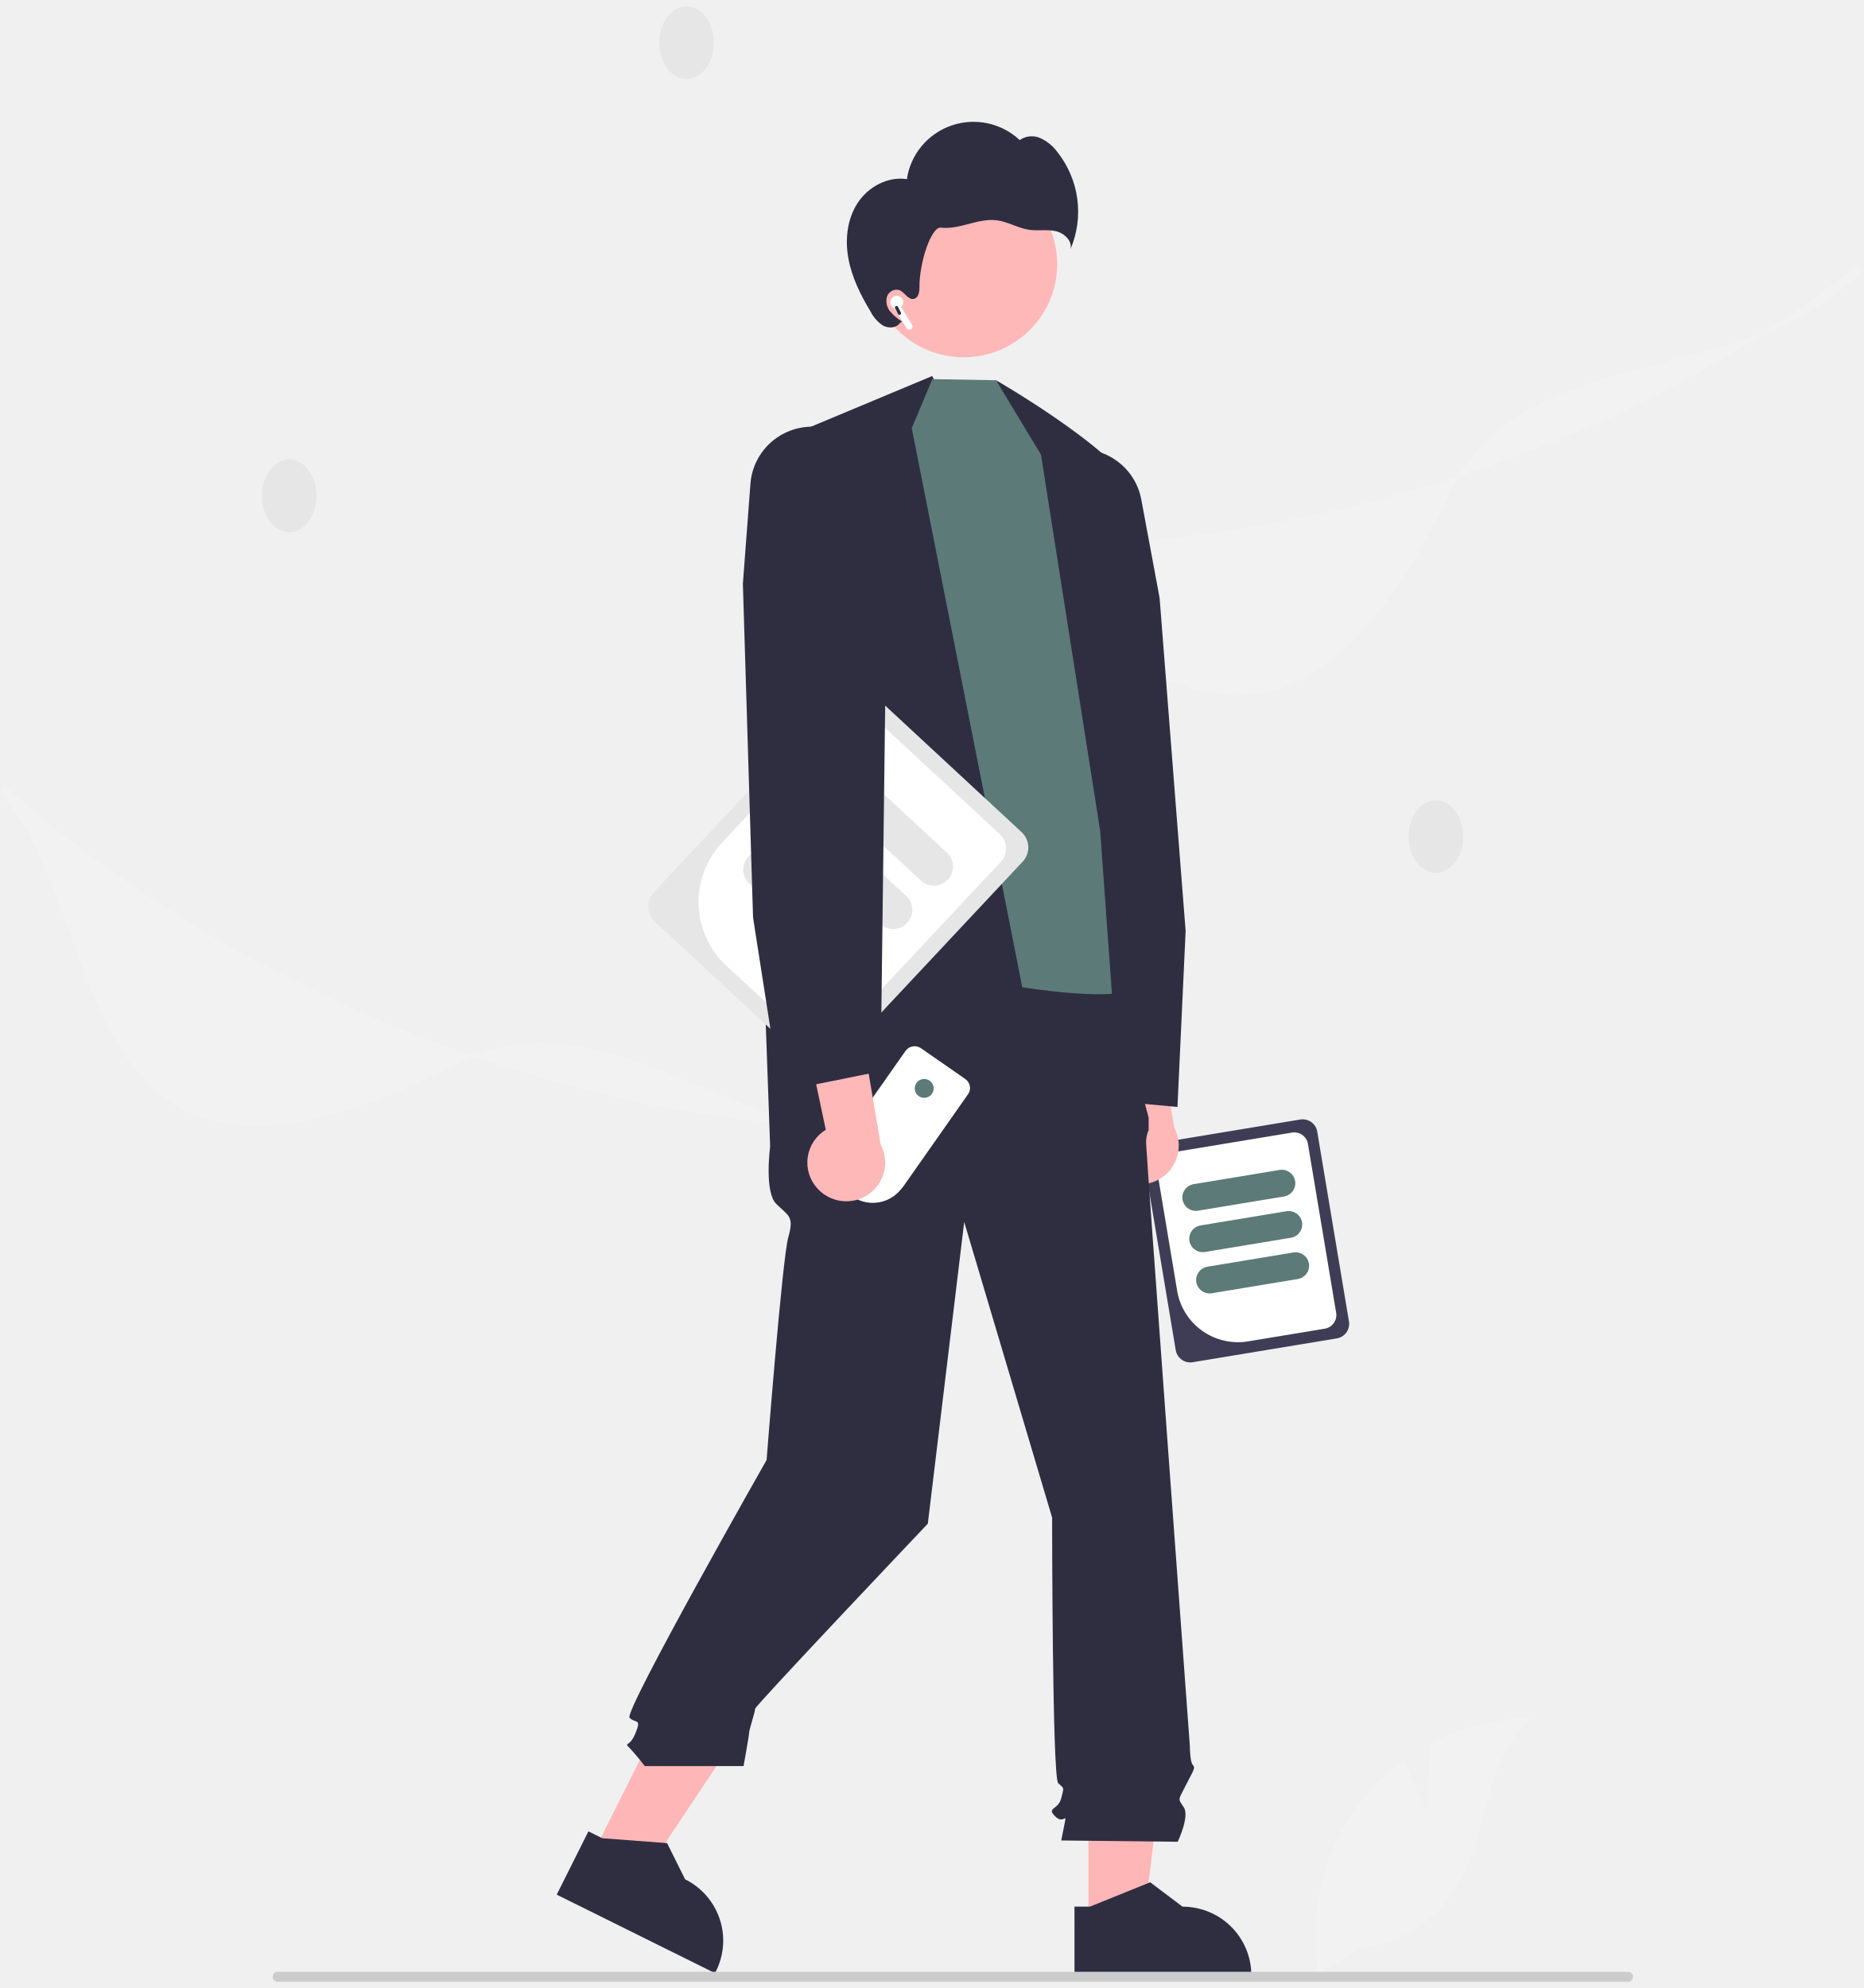
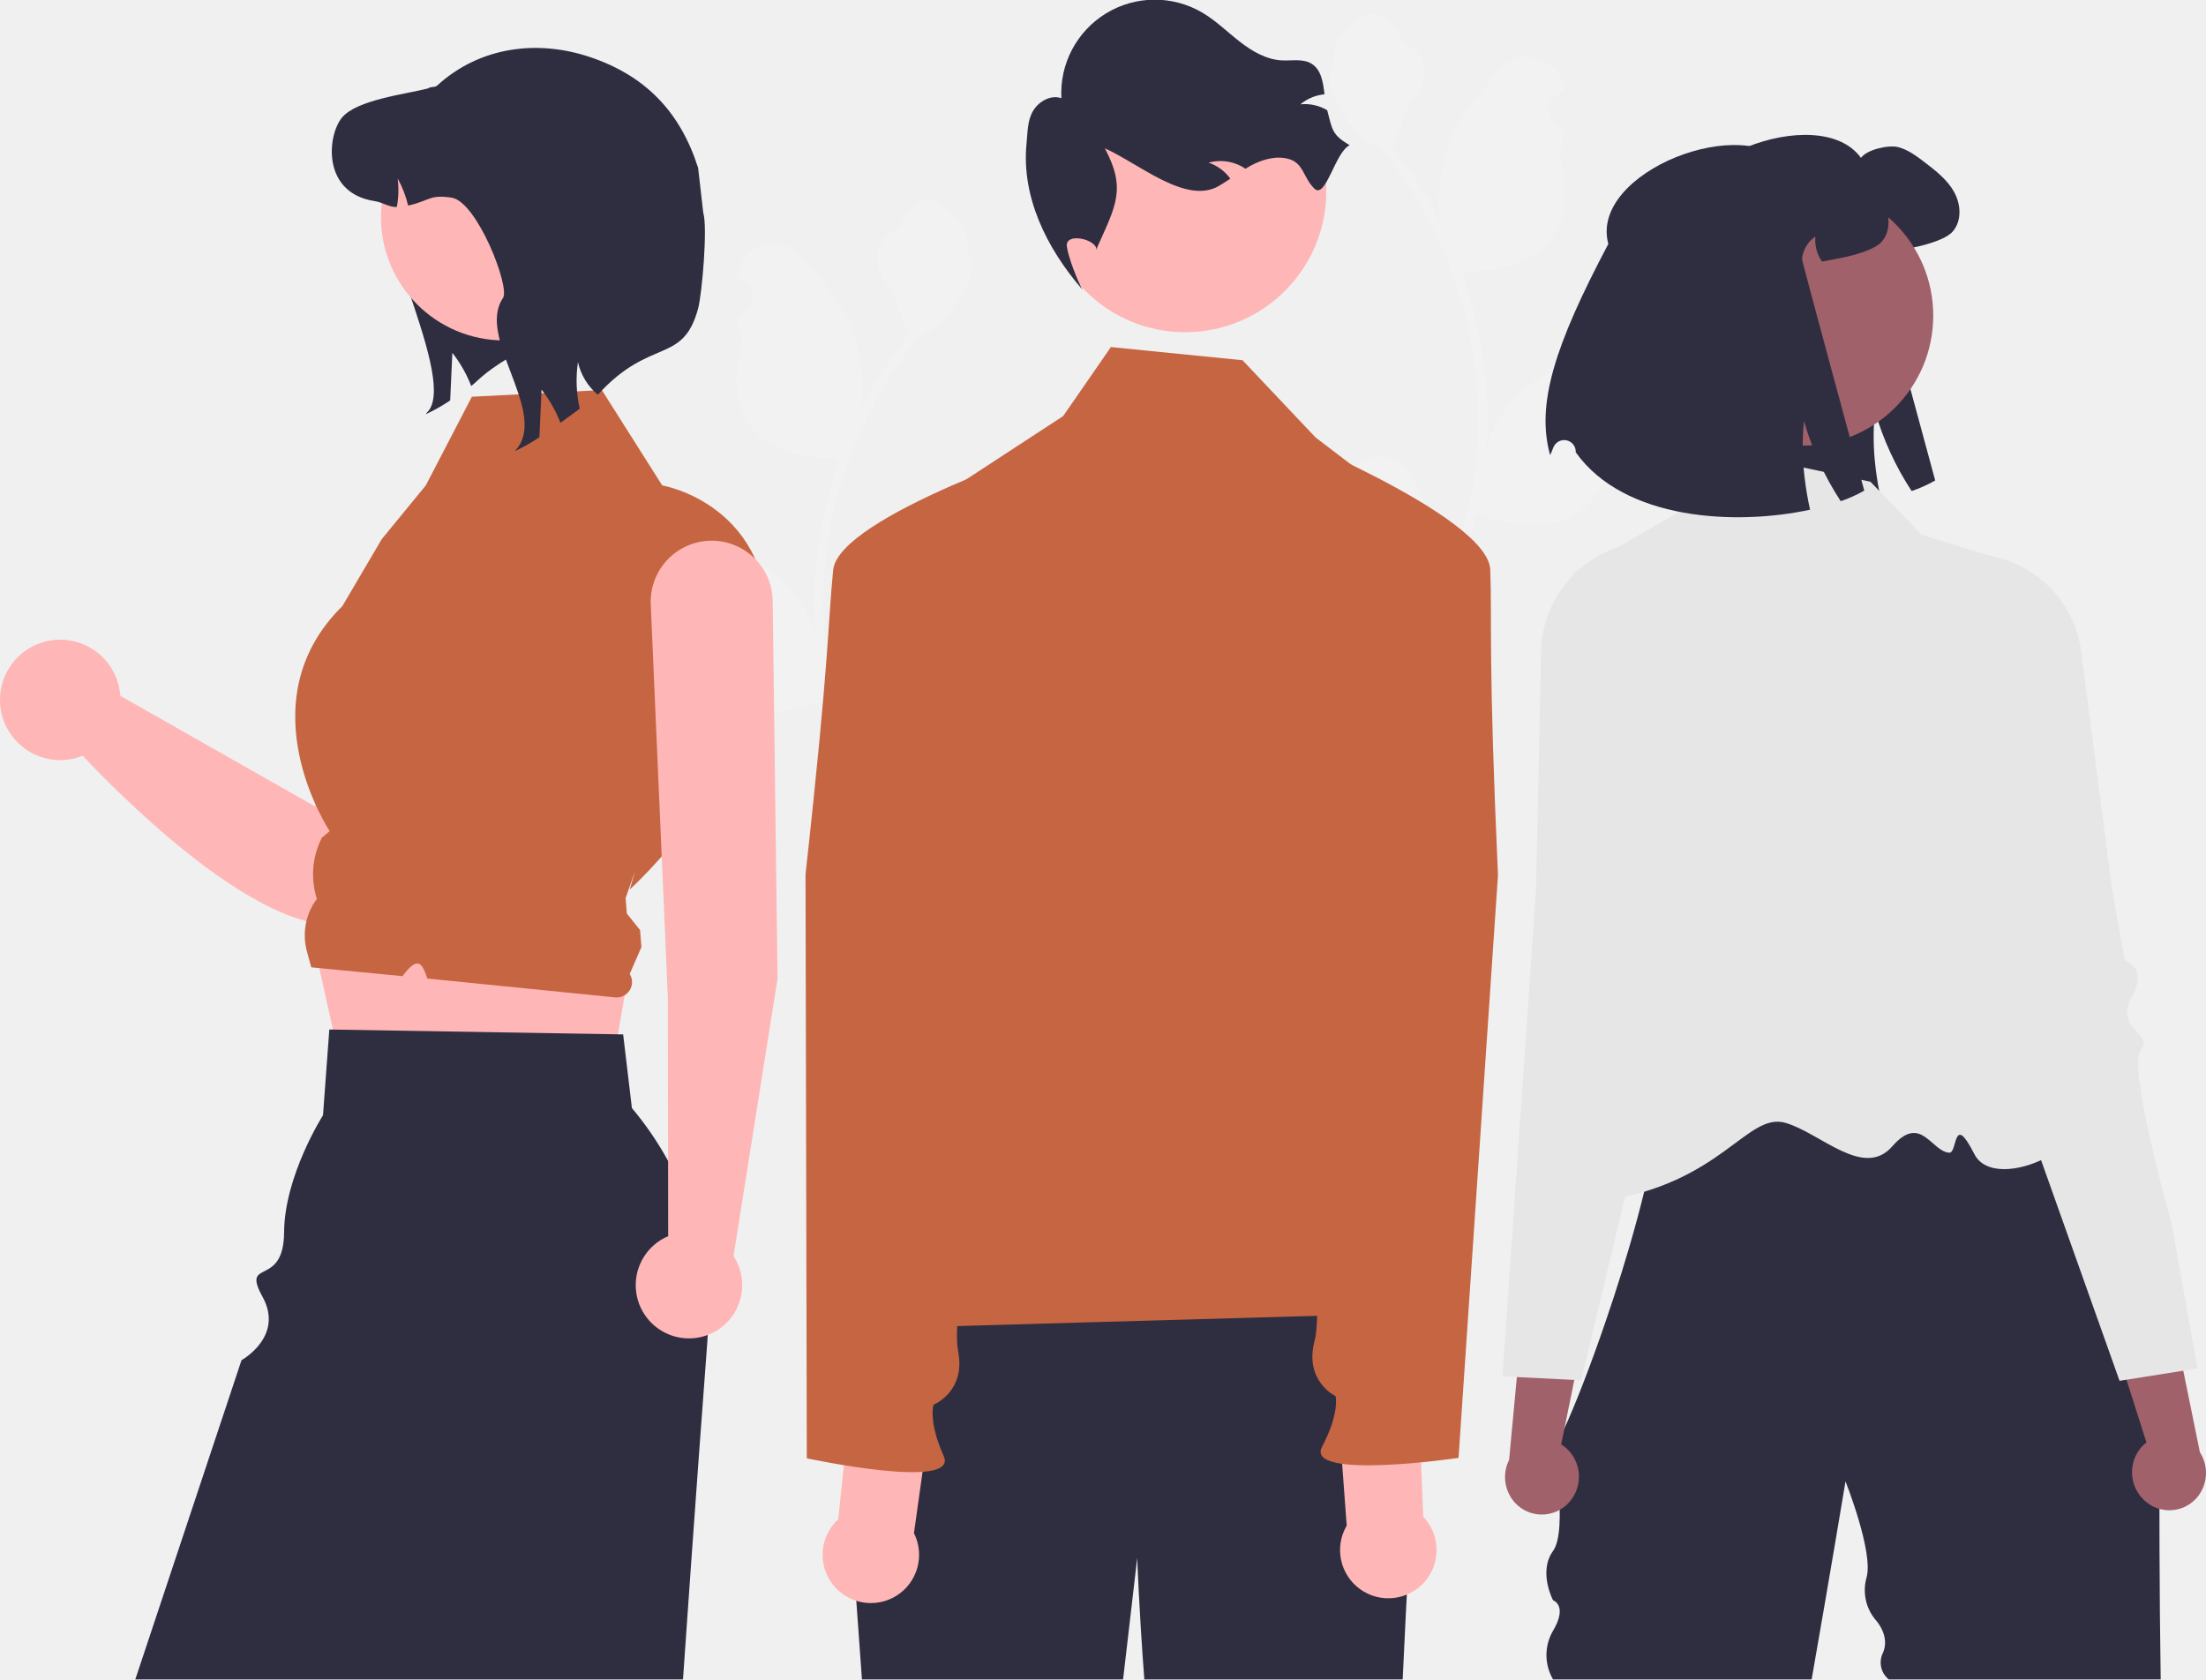
- <svg xmlns="http://www.w3.org/2000/svg" width="150" height="160" viewBox="0 0 150 160" fill="none">
-   <g clip-path="url(#clip0_13_596)">
-     <path d="M70.445 91.522C59.939 91.522 47.865 79.921 37.183 85.433C4.84 102.121 9.292 74.195 0 63.809L0.305 63.201C10.558 72.348 23.358 79.791 37.323 84.724C49.943 89.183 62.658 91.248 74.088 90.703L74.108 91.435C72.901 91.493 71.68 91.522 70.445 91.522Z" fill="#F2F2F2" />
-     <path d="M147.132 24.095C138.758 30.407 122.094 28.413 116.923 39.224C101.266 71.96 87.871 47.023 74.162 44.327L74.036 43.658C87.76 44.791 102.48 43.033 116.605 38.575C129.37 34.547 140.759 28.555 149.54 21.253L150 21.825C149.073 22.596 148.117 23.353 147.132 24.095Z" fill="#F2F2F2" />
-     <path d="M23.278 42.835C24.491 42.835 25.474 41.523 25.474 39.905C25.474 38.286 24.491 36.974 23.278 36.974C22.066 36.974 21.082 38.286 21.082 39.905C21.082 41.523 22.066 42.835 23.278 42.835Z" fill="#E6E6E6" />
-     <path d="M115.565 70.255C116.777 70.255 117.761 68.943 117.761 67.325C117.761 65.707 116.777 64.395 115.565 64.395C114.352 64.395 113.369 65.707 113.369 67.325C113.369 68.943 114.352 70.255 115.565 70.255Z" fill="#E6E6E6" />
-     <path d="M55.254 6.36C56.466 6.36 57.45 5.049 57.45 3.43C57.45 1.812 56.466 0.5 55.254 0.5C54.041 0.5 53.057 1.812 53.057 3.43C53.057 5.049 54.041 6.36 55.254 6.36Z" fill="#E6E6E6" />
-     <path d="M94.623 108.664L92.069 93.382C92.018 93.072 92.092 92.755 92.275 92.5C92.459 92.245 92.736 92.073 93.047 92.021L104.645 90.102C104.956 90.051 105.275 90.125 105.531 90.307C105.787 90.489 105.96 90.765 106.012 91.075L108.566 106.357C108.617 106.666 108.543 106.983 108.36 107.238C108.177 107.493 107.899 107.665 107.589 107.717L95.99 109.636C95.68 109.687 95.361 109.614 95.105 109.431C94.848 109.249 94.675 108.973 94.623 108.664Z" fill="#3F3D56" />
-     <path d="M94.741 103.901L93.1 94.076C93.052 93.786 93.121 93.49 93.293 93.251C93.464 93.012 93.724 92.85 94.015 92.802L103.983 91.153C104.274 91.105 104.572 91.174 104.812 91.344C105.052 91.515 105.215 91.774 105.263 92.063L107.536 105.662C107.584 105.952 107.515 106.249 107.343 106.488C107.171 106.727 106.911 106.888 106.62 106.936L100.446 107.958C99.149 108.171 97.82 107.864 96.75 107.103C95.681 106.342 94.959 105.191 94.741 103.901Z" fill="white" />
-     <path d="M95.172 96.55C95.125 96.267 95.192 95.977 95.36 95.744C95.528 95.51 95.782 95.352 96.066 95.305L102.981 94.161C103.122 94.138 103.266 94.142 103.405 94.174C103.544 94.206 103.676 94.265 103.792 94.348C103.908 94.431 104.007 94.535 104.082 94.656C104.158 94.777 104.209 94.911 104.232 95.051C104.256 95.191 104.251 95.335 104.219 95.473C104.186 95.612 104.127 95.742 104.044 95.858C103.961 95.974 103.856 96.072 103.735 96.147C103.613 96.222 103.479 96.273 103.338 96.296L96.423 97.44C96.138 97.487 95.847 97.42 95.612 97.253C95.378 97.086 95.219 96.833 95.172 96.55Z" fill="#5C7A77" />
-     <path d="M95.727 99.872C95.68 99.589 95.748 99.299 95.915 99.065C96.083 98.832 96.337 98.674 96.621 98.627L103.536 97.483C103.677 97.459 103.821 97.464 103.96 97.496C104.099 97.528 104.231 97.587 104.347 97.67C104.463 97.752 104.562 97.857 104.637 97.978C104.713 98.098 104.764 98.233 104.787 98.373C104.811 98.513 104.806 98.656 104.774 98.795C104.742 98.933 104.682 99.064 104.599 99.18C104.516 99.295 104.411 99.394 104.29 99.469C104.168 99.544 104.034 99.595 103.893 99.618L96.978 100.762C96.694 100.809 96.402 100.741 96.167 100.574C95.933 100.408 95.774 100.155 95.727 99.872Z" fill="#5C7A77" />
-     <path d="M96.282 103.194C96.235 102.91 96.303 102.62 96.47 102.387C96.638 102.153 96.892 101.996 97.176 101.948L104.091 100.804C104.375 100.757 104.667 100.824 104.902 100.991C105.137 101.158 105.295 101.411 105.342 101.694C105.39 101.978 105.322 102.268 105.154 102.501C104.986 102.735 104.732 102.892 104.448 102.94L97.533 104.084C97.249 104.13 96.957 104.063 96.722 103.896C96.488 103.729 96.329 103.477 96.282 103.194Z" fill="#5C7A77" />
-     <path d="M89.386 94.26C89.084 93.922 88.86 93.522 88.731 93.088C88.601 92.654 88.568 92.198 88.635 91.75C88.701 91.302 88.866 90.874 89.117 90.497C89.367 90.119 89.698 89.801 90.086 89.565L86.04 70.396L91.403 72.448L94.507 90.76C94.863 91.435 94.958 92.216 94.774 92.955C94.59 93.695 94.14 94.342 93.509 94.773C92.877 95.205 92.109 95.391 91.35 95.296C90.59 95.201 89.891 94.833 89.386 94.26Z" fill="#FFB8B8" />
-     <path d="M87.601 154.886L92.015 154.886L94.114 137.946L87.6 137.946L87.601 154.886Z" fill="#FFB6B6" />
-     <path d="M86.475 153.452L87.718 153.452L92.568 151.49L95.167 153.452H95.168C96.637 153.452 98.046 154.033 99.084 155.067C100.123 156.1 100.707 157.502 100.707 158.964V159.143L86.476 159.144L86.475 153.452Z" fill="#2F2E41" />
-     <path d="M47.722 149.176L51.672 151.135L61.145 136.906L55.315 134.015L47.722 149.176Z" fill="#FFB6B6" />
-     <path d="M47.357 147.393L48.469 147.945L53.69 148.341L55.136 151.251L55.137 151.251C56.451 151.904 57.452 153.049 57.918 154.435C58.385 155.821 58.278 157.335 57.623 158.643L57.543 158.804L44.806 152.487L47.357 147.393Z" fill="#2F2E41" />
-     <path d="M89.557 77.951L61.494 78.679L61.982 92.277C61.982 92.277 61.494 95.919 62.47 96.891C63.446 97.862 63.934 97.862 63.446 99.562C62.958 101.262 61.697 117.502 61.697 117.502C61.697 117.502 50.179 137.767 50.667 138.253C51.155 138.739 51.643 138.253 51.155 139.467C50.667 140.681 50.179 140.196 50.667 140.681C51.099 141.145 51.507 141.631 51.887 142.138H59.841C59.841 142.138 60.286 139.71 60.286 139.467C60.286 139.224 60.774 137.767 60.774 137.525C60.774 137.282 74.671 122.63 74.671 122.63L77.6 98.348L84.676 122.144C84.676 122.144 84.676 143.027 85.164 143.513C85.652 143.998 85.652 143.756 85.408 144.727C85.164 145.698 84.188 145.455 84.92 146.184C85.652 146.912 85.896 145.698 85.652 146.912L85.408 148.126L94.784 148.231C94.784 148.231 95.76 146.184 95.272 145.455C94.784 144.727 94.813 144.926 95.408 143.734C96.004 142.542 96.248 142.299 96.004 142.056C95.76 141.813 95.76 140.522 95.76 140.522C95.76 140.522 92.241 92.763 92.241 92.034C92.223 91.659 92.292 91.285 92.444 90.942V89.953L91.509 86.449L89.557 77.951Z" fill="#2F2E41" />
-     <path d="M114.854 145.76L115.096 140.343C117.62 139 120.435 138.291 123.297 138.277C119.358 141.481 119.851 147.659 117.18 151.968C116.337 153.306 115.202 154.438 113.859 155.28C112.516 156.122 111.001 156.652 109.424 156.832L106.128 158.84C105.675 156.331 105.775 153.754 106.42 151.287C107.065 148.82 108.24 146.521 109.863 144.549C110.785 143.452 111.842 142.475 113.009 141.64C113.799 143.712 114.854 145.76 114.854 145.76Z" fill="#F2F2F2" />
-     <path d="M75.026 30.262L89.082 58.55L86.332 92.88L68.37 91.247L65.149 34.393L75.026 30.262Z" fill="#2F2E41" />
-     <path d="M94.763 89.09L86.55 88.343L86.537 88.239L81.025 42.825L82.259 39.422C82.554 38.614 83.054 37.895 83.711 37.337C84.367 36.778 85.158 36.398 86.006 36.233C86.652 36.109 87.316 36.114 87.96 36.246C88.604 36.379 89.216 36.637 89.759 37.006C90.302 37.375 90.767 37.847 91.126 38.396C91.486 38.944 91.732 39.558 91.852 40.202L93.327 48.13L95.42 74.93L94.763 89.09Z" fill="#2F2E41" />
-     <path d="M73.379 34.457L75.035 30.513L80.162 30.603L85.508 38.128L91.119 61.609C91.119 61.609 93.135 78.763 91.119 79.668C89.104 80.573 82.273 79.455 82.273 79.455L73.379 34.457Z" fill="#5C7A77" />
-     <path d="M80.162 30.603C80.162 30.603 91.206 36.956 91.638 40.272C92.07 43.588 93.516 84.175 93.516 84.175L89.611 81.664L88.543 66.871L83.777 36.585L80.162 30.603Z" fill="#2F2E41" />
-     <path d="M77.555 28.755C81.712 28.755 85.082 25.402 85.082 21.265C85.082 17.129 81.712 13.775 77.555 13.775C73.398 13.775 70.028 17.129 70.028 21.265C70.028 25.402 73.398 28.755 77.555 28.755Z" fill="#FFB8B8" />
-     <path d="M69.017 16.344C69.863 15.043 71.449 14.176 72.986 14.419C73.129 13.443 73.539 12.524 74.17 11.763C74.802 11.003 75.631 10.429 76.567 10.104C77.504 9.78 78.512 9.717 79.482 9.924C80.451 10.13 81.346 10.597 82.067 11.274C82.304 11.107 82.581 11.005 82.87 10.976C83.158 10.947 83.45 10.993 83.715 11.11C84.244 11.349 84.705 11.717 85.054 12.179C85.936 13.274 86.504 14.586 86.696 15.977C86.888 17.367 86.698 18.783 86.145 20.074C86.333 19.394 85.649 18.755 84.957 18.602C84.265 18.45 83.54 18.594 82.838 18.495C81.939 18.367 81.131 17.849 80.231 17.732C79.474 17.634 78.713 17.827 77.975 18.02C77.237 18.214 76.478 18.411 75.72 18.322C74.963 18.232 73.986 21.09 73.999 23.103C74.002 23.484 73.923 23.974 73.548 24.055C73.087 24.155 72.82 23.521 72.38 23.348C72.178 23.291 71.961 23.313 71.775 23.412C71.589 23.51 71.449 23.676 71.384 23.876C71.329 24.078 71.323 24.291 71.367 24.496C71.411 24.701 71.503 24.893 71.637 25.056C71.907 25.378 72.227 25.654 72.586 25.875L72.405 26.025C72.104 26.42 71.48 26.437 71.046 26.192C70.632 25.913 70.296 25.533 70.071 25.087C69.269 23.76 68.565 22.345 68.282 20.822C67.999 19.298 68.172 17.645 69.017 16.344Z" fill="#2F2E41" />
-     <path d="M52.623 71.813L67.66 55.759C67.965 55.435 68.387 55.244 68.833 55.228C69.279 55.212 69.713 55.373 70.04 55.676L82.224 66.977C82.55 67.28 82.742 67.7 82.758 68.144C82.774 68.588 82.612 69.019 82.308 69.345L67.27 85.399C66.966 85.723 66.544 85.914 66.098 85.93C65.652 85.945 65.218 85.784 64.891 85.482L52.706 74.181C52.38 73.878 52.188 73.458 52.173 73.014C52.157 72.57 52.319 72.138 52.623 71.813Z" fill="#E6E6E6" />
-     <path d="M58.099 67.831L67.767 57.51C68.052 57.206 68.447 57.027 68.865 57.013C69.283 56.998 69.689 57.149 69.996 57.432L80.467 67.144C80.772 67.428 80.952 67.821 80.967 68.237C80.981 68.653 80.83 69.057 80.545 69.362L67.164 83.648C66.878 83.952 66.484 84.131 66.066 84.145C65.648 84.16 65.241 84.009 64.935 83.726L58.448 77.709C57.088 76.444 56.287 74.694 56.221 72.842C56.156 70.99 56.831 69.188 58.099 67.831Z" fill="white" />
-     <path d="M66.765 61.962C67.044 61.665 67.43 61.49 67.838 61.476C68.246 61.462 68.644 61.609 68.943 61.886L76.207 68.624C76.505 68.901 76.681 69.285 76.696 69.691C76.71 70.098 76.562 70.493 76.283 70.79C76.004 71.088 75.618 71.263 75.21 71.277C74.802 71.292 74.404 71.144 74.105 70.867L66.841 64.129C66.543 63.852 66.367 63.468 66.353 63.062C66.338 62.655 66.487 62.26 66.765 61.962Z" fill="#E6E6E6" />
-     <path d="M63.496 65.452C63.775 65.155 64.161 64.98 64.57 64.966C64.978 64.951 65.375 65.099 65.674 65.376L72.938 72.113C73.086 72.25 73.205 72.415 73.289 72.598C73.373 72.782 73.42 72.98 73.427 73.181C73.434 73.382 73.402 73.583 73.331 73.771C73.26 73.96 73.153 74.133 73.015 74.28C72.877 74.427 72.711 74.546 72.527 74.63C72.343 74.713 72.144 74.76 71.942 74.767C71.739 74.774 71.538 74.741 71.348 74.671C71.159 74.6 70.985 74.493 70.837 74.356L63.573 67.619C63.274 67.341 63.099 66.957 63.084 66.551C63.07 66.145 63.218 65.749 63.496 65.452Z" fill="#E6E6E6" />
-     <path d="M60.228 68.941C60.507 68.644 60.893 68.469 61.301 68.455C61.709 68.441 62.106 68.588 62.406 68.865L69.669 75.602C69.968 75.88 70.144 76.264 70.159 76.67C70.173 77.077 70.025 77.472 69.746 77.769C69.467 78.067 69.081 78.242 68.673 78.256C68.265 78.271 67.867 78.123 67.568 77.846L60.304 71.108C60.006 70.831 59.83 70.447 59.816 70.041C59.801 69.634 59.95 69.239 60.228 68.941Z" fill="#E6E6E6" />
-     <path d="M77.902 88.076L72.703 95.484L72.46 95.774C72.039 96.278 71.458 96.624 70.812 96.753C70.721 96.772 70.629 96.785 70.537 96.794C70.423 96.806 70.308 96.811 70.194 96.808C70.128 96.807 70.063 96.804 69.998 96.798C69.618 96.766 69.249 96.659 68.912 96.483L66.694 94.942C66.517 94.819 66.391 94.637 66.339 94.429C66.313 94.326 66.306 94.22 66.317 94.115C66.334 93.967 66.387 93.826 66.473 93.704L72.875 84.583C73.01 84.39 73.218 84.258 73.451 84.217C73.684 84.175 73.924 84.228 74.119 84.363L77.681 86.838C77.689 86.844 77.697 86.85 77.706 86.856C77.711 86.86 77.716 86.864 77.721 86.868C77.729 86.874 77.736 86.879 77.742 86.885C77.751 86.892 77.759 86.899 77.767 86.906C77.775 86.913 77.782 86.92 77.79 86.927L77.794 86.931C77.803 86.94 77.812 86.95 77.821 86.959C77.83 86.968 77.839 86.978 77.847 86.987C77.853 86.994 77.859 87.002 77.865 87.009L77.866 87.01C77.883 87.031 77.899 87.053 77.914 87.076C77.919 87.083 77.924 87.09 77.928 87.097L77.93 87.1C77.934 87.106 77.937 87.112 77.941 87.118C77.951 87.136 77.961 87.154 77.97 87.172C77.985 87.202 77.998 87.233 78.01 87.265C78.013 87.275 78.017 87.285 78.02 87.296C78.023 87.304 78.025 87.313 78.028 87.321L78.028 87.323L78.029 87.327C78.031 87.334 78.033 87.341 78.035 87.349C78.039 87.363 78.042 87.377 78.045 87.392C78.046 87.396 78.047 87.4 78.047 87.404C78.048 87.408 78.049 87.412 78.05 87.416C78.05 87.42 78.051 87.424 78.052 87.428L78.053 87.434C78.055 87.446 78.056 87.458 78.057 87.469C78.059 87.484 78.06 87.499 78.061 87.514C78.062 87.526 78.062 87.538 78.062 87.55C78.063 87.561 78.063 87.572 78.063 87.583C78.063 87.585 78.063 87.588 78.062 87.591C78.062 87.602 78.062 87.614 78.061 87.625C78.059 87.653 78.056 87.681 78.052 87.709C78.05 87.719 78.048 87.73 78.046 87.74C78.043 87.752 78.041 87.764 78.038 87.777C78.037 87.781 78.035 87.786 78.034 87.79C78.033 87.797 78.031 87.804 78.029 87.811C78.027 87.818 78.024 87.826 78.022 87.833L78.016 87.85C78.013 87.861 78.009 87.871 78.005 87.882C78.003 87.888 78 87.894 77.998 87.9C77.98 87.944 77.958 87.987 77.934 88.028C77.93 88.033 77.927 88.037 77.924 88.043C77.917 88.054 77.909 88.065 77.902 88.076Z" fill="white" />
-     <path d="M74.381 88.358C74.802 88.358 75.144 88.017 75.144 87.598C75.144 87.179 74.802 86.839 74.381 86.839C73.96 86.839 73.618 87.179 73.618 87.598C73.618 88.017 73.96 88.358 74.381 88.358Z" fill="#5C7A77" />
-     <path d="M65.76 95.623C65.458 95.285 65.234 94.885 65.104 94.451C64.974 94.017 64.941 93.56 65.008 93.113C65.075 92.665 65.239 92.237 65.49 91.86C65.741 91.482 66.072 91.164 66.459 90.928L62.414 71.759L67.776 73.81L70.88 92.123C71.236 92.798 71.331 93.579 71.147 94.318C70.963 95.058 70.513 95.705 69.882 96.136C69.251 96.567 68.483 96.754 67.723 96.659C66.963 96.564 66.265 96.196 65.76 95.623Z" fill="#FFB8B8" />
-     <path d="M62.789 87.845L60.607 73.853L59.787 46.982L60.396 38.928C60.446 38.276 60.624 37.639 60.922 37.055C61.22 36.472 61.631 35.952 62.131 35.527C62.632 35.102 63.211 34.78 63.837 34.579C64.463 34.378 65.123 34.303 65.779 34.356C66.64 34.429 67.467 34.723 68.18 35.208C68.893 35.693 69.468 36.354 69.849 37.125L71.444 40.377L70.874 86.222L62.789 87.845Z" fill="#2F2E41" />
-     <path d="M131.429 159.098C131.429 159.151 131.418 159.203 131.398 159.252C131.378 159.301 131.348 159.345 131.311 159.383C131.273 159.42 131.229 159.45 131.179 159.47C131.13 159.49 131.078 159.5 131.025 159.5H22.348C22.241 159.5 22.138 159.458 22.062 159.382C21.987 159.307 21.944 159.205 21.944 159.098C21.944 158.992 21.987 158.889 22.062 158.814C22.138 158.739 22.241 158.696 22.348 158.696H131.025C131.078 158.696 131.13 158.707 131.179 158.727C131.229 158.747 131.273 158.776 131.311 158.814C131.348 158.851 131.378 158.895 131.398 158.944C131.418 158.993 131.429 159.045 131.429 159.098Z" fill="#CCCCCC" />
-     <path d="M71.661 24.301C71.666 24.216 71.691 24.134 71.736 24.061C71.78 23.989 71.841 23.928 71.915 23.885C71.988 23.841 72.071 23.817 72.157 23.813C72.242 23.809 72.327 23.826 72.404 23.863C72.481 23.899 72.548 23.954 72.598 24.023C72.649 24.091 72.682 24.171 72.695 24.255C72.707 24.339 72.698 24.424 72.669 24.505C72.641 24.584 72.592 24.656 72.529 24.713L73.403 26.142C73.439 26.201 73.45 26.271 73.434 26.338C73.417 26.404 73.375 26.462 73.316 26.497C73.257 26.533 73.186 26.544 73.12 26.528C73.052 26.512 72.995 26.47 72.959 26.411L71.976 24.804C71.878 24.763 71.795 24.692 71.739 24.602C71.682 24.512 71.655 24.407 71.661 24.301Z" fill="white" />
-     <path d="M72.274 25.273C72.306 25.336 72.385 25.362 72.449 25.33C72.513 25.298 72.539 25.22 72.506 25.156L72.272 24.694C72.24 24.63 72.162 24.605 72.098 24.637C72.034 24.669 72.008 24.747 72.04 24.811L72.274 25.273Z" fill="#2F2E41" />
-   </g>
-   <defs>
-     <clipPath id="clip0_13_596">
-       <rect width="150" height="159" fill="white" transform="translate(0 0.5)" />
-     </clipPath>
-   </defs>
+ <svg xmlns="http://www.w3.org/2000/svg" data-name="Layer 1" width="838" height="638.004" viewBox="0 0 838 638.004">
+   <path d="M689.135,323.255a5.09,5.09,0,0,0,3.689-8.823c-.128-.51-.22-.876-.349-1.387q.069-.167.139-.333c4.686-11.174,20.569-11.097,25.215.094,4.124,9.933,9.375,19.882,10.668,30.384a40.44,40.44,0,0,1-.71,13.908,162.132,162.132,0,0,0,14.748-67.338,156.487,156.487,0,0,0-.971-17.458q-.804-7.128-2.231-14.154a164.01,164.01,0,0,0-32.525-69.512,43.648,43.648,0,0,1-18.153-18.834,33.294,33.294,0,0,1-3.028-9.098c.884.116,3.332-13.343,2.666-14.169,1.232-1.869,3.436-2.798,4.781-4.621,6.69-9.07,15.906-7.486,20.717,4.839,10.278,5.187,10.378,13.79,4.071,22.065-4.012,5.264-4.564,12.387-8.084,18.023.362.464.739.913,1.101,1.376a165.069,165.069,0,0,1,17.229,27.295c-1.369-10.691.652-23.571,4.097-31.873,3.921-9.46,11.271-17.427,17.744-25.605,7.774-9.823,23.717-5.536,25.086,6.916q.02.181.039.362-1.442.814-2.823,1.727a6.905,6.905,0,0,0,2.784,12.565l.141.022a68.701,68.701,0,0,1-1.811,10.272c8.303,32.111-9.623,43.807-35.219,44.332-.565.29-1.116.579-1.681.855a168.487,168.487,0,0,1,9.069,42.681,159.804,159.804,0,0,1-.116,25.802l.043-.304a42.227,42.227,0,0,1,14.415-24.383c11.093-9.113,26.766-12.468,38.734-19.793,5.761-3.526,13.143,1.031,12.138,7.71q-.024.16-.049.32a46.377,46.377,0,0,0-5.201,2.506q-1.442.814-2.823,1.727a6.905,6.905,0,0,0,2.784,12.565l.141.022c.101.014.188.029.29.044a68.76,68.76,0,0,1-12.648,19.805c-5.192,28.032-27.491,30.691-51.344,22.528h-.015a168.437,168.437,0,0,1-11.315,33.032H690.148c-.145-.449-.275-.913-.406-1.362a45.926,45.926,0,0,0,11.185-.666c-2.999-3.68-5.998-7.389-8.997-11.069a2.511,2.511,0,0,1-.188-.217c-1.521-1.883-3.057-3.752-4.578-5.636l-.001-.002a67.271,67.271,0,0,1,1.971-17.137Z" transform="translate(-181 -130.9981)" fill="#f2f2f2" />
+   <path d="M818.913,219.81c-7.516-27.402,53.102-50.899,69.021-28.832,2.213-3.137,10.394-5.043,14.147-4.08s6.91,3.368,9.989,5.697c4.234,3.253,8.623,6.621,11.221,11.298,2.618,4.658,3.022,11.009-.5,15.051-2.791,3.214-11.029,5.293-15.225,6.14-2.926.597-5.389,1.078-7.506,1.424a14.352,14.352,0,0,1-2.502-9.489,11.648,11.648,0,0,0-5.081,8.546c-.058.712,23.655,87.96,23.655,87.96a51.72,51.72,0,0,1-8.95,4.023,112.545,112.545,0,0,1-13.954-30.411,97.453,97.453,0,0,0,.269,21.653,119.144,119.144,0,0,0,2.04,11.991c-28.178,6.082-70.56,4.081-88.999-21.788q-.005-.161-.009-.321a4.402,4.402,0,0,0-8.503-1.535c-.447,1.141-.859,2.129-1.226,2.915C791.428,280.843,798.376,258.613,818.913,219.81Z" transform="translate(-181 -130.9981)" fill="#2f2e41" />
+   <path d="M770.963,679.207v.897A3.809,3.809,0,0,1,770.963,679.207Z" transform="translate(-181 -130.9981)" fill="#2f2e41" />
+   <path d="M798.558,524.133a15.324,15.324,0,0,1,2.183-.424Q799.472,523.915,798.558,524.133Z" transform="translate(-181 -130.9981)" fill="#2f2e41" />
+   <path d="M797.919,524.295c.194-.054.409-.109.639-.163C798.344,524.188,798.138,524.229,797.919,524.295Z" transform="translate(-181 -130.9981)" fill="#2f2e41" />
+   <path d="M1001.79,768.998H898.504a8.213,8.213,0,0,1-2.211-10.115c2.822-6.471-2.708-12.384-2.708-12.384a17.567,17.567,0,0,1-3.54-16.191c2.737-9.558-7.988-36.535-7.988-36.535s-5.781,34.834-12.865,75.225H770.963a18.259,18.259,0,0,1,0-18.489c5.724-9.706,0-11.568,0-11.568s-5.724-10.862,0-18.748,0-40.088,0-40.088c.216,1.424,1.847-1.165,4.358-6.592,3.823-8.258,9.664-23.108,15.566-40.348,4.219-12.305,8.473-25.843,12.028-39.08h.009q1.398-5.216,2.649-10.337c1.631-6.696,3.029-13.202,4.09-19.311,2.304-13.159,3.063-24.463,1.294-31.814-1.467-6.118-4.677-9.492-10.216-8.914,2.968-.492,7.317-.958,12.676-1.398.966-.078,1.967-.155,3.003-.242,39.968-3.02,125.721-4.754,125.721-4.754L968.406,564.35l33.264,59.582S1000.764,703.86,1001.79,768.998Z" transform="translate(-181 -130.9981)" fill="#2f2e41" />
+   <path d="M891.547,314.02,831.033,301.183l-12.015,24.185L778.556,348.794s26.082,106.641,25.933,121.64c-.378,38.079-61.306,123.44-15.285,116.874s55.369-34.073,70.143-29.724c13.324,3.923,29.594,21.372,40.486,8.892s14.728,1.931,21.616,2.429c3.273.237,1.302-15.759,9.537.497s51.904-5.626,37.104-20.427c-24.65-24.65-29.66-206.361-29.66-206.361l-27.441-8.443Z" transform="translate(-181 -130.9981)" fill="#e6e6e6" />
+   <path d="M777.411,701.296a14.526,14.526,0,0,0-1.496-20.205,13.936,13.936,0,0,0-1.866-1.351l10.118-49.656-23.39-13.999-6.506,69.522a14.486,14.486,0,0,0,3.339,17.367,13.863,13.863,0,0,0,19.556-1.386Q777.29,701.443,777.411,701.296Z" transform="translate(-181 -130.9981)" fill="#a0616a" />
+   <path d="M850.037,439.552c-.147-1.596-2.183-2.321-5.005-3.322a30.95,30.95,0,0,1-7.999-3.788c-6.247-4.513-3.788-9.233-.388-15.756.664-1.268,1.355-2.589,2.002-3.961,1.924-4.064-1.139-20.83-9.121-49.84-2.459-8.931-2.451-15.238-4.15-19.423-1.691-4.185-5.082-6.247-14.324-6.679a42.251,42.251,0,0,0-30.416,10.812c-.224.198-.457.414-.682.621q-.634.595-1.243,1.217a42.22,42.22,0,0,0-12.27,29.027l-.043,1.855-1.907,88.634-5.358,77.78-7.386,107.143,5.471.268L779.048,655.228l2.649.129,6.282-26.352,7.559-31.711,2.778-11.649,8.62-36.137,4.021-16.886,2.459-10.311L814.417,518.1l4.884-20.467c.112-.431,11.347-44.757,24.299-52.169C848.432,442.702,850.175,441.097,850.037,439.552Z" transform="translate(-181 -130.9981)" fill="#e6e6e6" />
+   <path d="M995.355,700.768a14.526,14.526,0,0,1-.683-20.249,13.934,13.934,0,0,1,1.71-1.544L980.99,630.692l21.752-16.43,13.935,68.421a14.486,14.486,0,0,1-1.454,17.625,13.863,13.863,0,0,1-19.592.723Q995.491,700.901,995.355,700.768Z" transform="translate(-181 -130.9981)" fill="#a0616a" />
+   <path d="M1005.996,596S989.031,536.312,994.205,529.85s-10.106-7.723-3.522-19.757-2.504-14.047-2.504-14.047l-4.932-27.669-8.817-67.961-.267-2.021-2.564-19.772a42.341,42.341,0,0,0-16.696-28.617c-.233-.178-.471-.35-.709-.521q-1.628-1.172-3.327-2.172a42.263,42.263,0,0,0-28.106-5.339c-18.286,2.848-12.595,9.667-15.56,27.935-4.819,29.703-6.07,46.697-3.72,50.536.792,1.293,1.624,2.53,2.417,3.717,4.083,6.129,7.034,10.551,1.305,15.718a31.251,31.251,0,0,1-7.544,4.616c-2.693,1.304-4.643,2.24-4.616,3.843.03,1.553,1.934,2.955,7.031,5.179,6.177,2.703,12.811,12.923,18.245,23.363a257.88,257.88,0,0,1,11.518,25.899L978.54,634.137l7.618,21.422,2.628-.416,21.58-3.421,5.412-.857Z" transform="translate(-181 -130.9981)" fill="#e6e6e6" />
+   <circle cx="685.016" cy="119.908" r="49.37" fill="#a0616a" />
+   <path d="M791.967,223.66c-7.516-27.402,53.102-50.899,69.021-28.832,2.213-3.137,10.394-5.043,14.147-4.08s6.91,3.368,9.989,5.697c4.234,3.253,8.623,6.621,11.221,11.298,2.618,4.658,3.022,11.009-.5,15.051-2.791,3.214-11.029,5.293-15.225,6.14-2.926.597-5.389,1.078-7.506,1.424a14.352,14.352,0,0,1-2.502-9.489,11.648,11.648,0,0,0-5.081,8.546c-.058.712,23.655,87.96,23.655,87.96a51.72,51.72,0,0,1-8.95,4.023,112.545,112.545,0,0,1-13.954-30.411,97.453,97.453,0,0,0,.269,21.653,119.142,119.142,0,0,0,2.04,11.991c-28.178,6.082-70.56,4.081-88.999-21.788q-.005-.161-.009-.321a4.402,4.402,0,0,0-8.503-1.535c-.447,1.141-.859,2.129-1.226,2.915C764.482,284.693,771.43,262.462,791.967,223.66Z" transform="translate(-181 -130.9981)" fill="#2f2e41" />
+   <path d="M810.435,197.849" transform="translate(-181 -130.9981)" fill="#2f2e41" />
+   <path d="M547.121,394.255a5.09,5.09,0,0,1-3.689-8.823c.128-.51.22-.876.349-1.387q-.069-.167-.139-.333c-4.686-11.174-20.569-11.097-25.215.094-4.124,9.933-9.375,19.882-10.668,30.384a40.44,40.44,0,0,0,.71,13.908A162.132,162.132,0,0,1,493.721,360.76a156.49,156.49,0,0,1,.971-17.458q.804-7.128,2.231-14.154a164.01,164.01,0,0,1,32.525-69.512,43.648,43.648,0,0,0,18.153-18.834,33.295,33.295,0,0,0,3.028-9.098c-.884.116-3.332-13.343-2.666-14.169-1.232-1.869-3.436-2.798-4.781-4.621-6.69-9.07-15.906-7.486-20.717,4.839-10.278,5.187-10.378,13.79-4.071,22.065,4.012,5.264,4.564,12.387,8.084,18.023-.362.464-.739.913-1.101,1.376a165.069,165.069,0,0,0-17.229,27.295c1.369-10.691-.652-23.571-4.097-31.873-3.921-9.46-11.271-17.427-17.744-25.605-7.774-9.823-23.717-5.536-25.086,6.916q-.02.181-.039.362,1.442.814,2.823,1.727a6.905,6.905,0,0,1-2.784,12.565l-.141.022a68.7,68.7,0,0,0,1.811,10.272c-8.303,32.111,9.623,43.807,35.219,44.332.565.29,1.116.579,1.681.855a168.487,168.487,0,0,0-9.069,42.681,159.804,159.804,0,0,0,.116,25.802l-.043-.304A42.227,42.227,0,0,0,476.379,349.88c-11.093-9.113-26.766-12.468-38.734-19.793-5.761-3.526-13.143,1.031-12.138,7.71q.024.16.049.32a46.378,46.378,0,0,1,5.201,2.506q1.442.814,2.823,1.727a6.905,6.905,0,0,1-2.784,12.565l-.141.022c-.101.014-.188.029-.29.044A68.76,68.76,0,0,0,443.014,374.784c5.192,28.032,27.491,30.691,51.344,22.528h.015a168.437,168.437,0,0,0,11.315,33.032H546.108c.145-.449.275-.913.406-1.362a45.926,45.926,0,0,1-11.185-.666c2.999-3.68,5.998-7.389,8.997-11.069a2.513,2.513,0,0,0,.188-.217c1.521-1.883,3.057-3.752,4.578-5.636l.001-.002a67.271,67.271,0,0,0-1.971-17.137Z" transform="translate(-181 -130.9981)" fill="#f2f2f2" />
+   <path d="M358.516,190.979c-.917,2.138-29.204,1.909-30.5,3.812-9.989,14.697,26.018,77.23,16.03,91.946l-1.392,1.658a65.757,65.757,0,0,0,9.36-5.28c.267-6.024.534-12.066.82-18.09a49.721,49.721,0,0,1,7.167,12.6c2.326-1.639,4.233-4.678,14.201-10.656A62.515,62.515,0,0,1,388.017,255.598Z" transform="translate(-181 -130.9981)" fill="#2f2e41" />
+   <path d="M379.057,311.43a23.428,23.428,0,0,0-35.493,13.858L300.578,437.291,226.69,395.343a22.875,22.875,0,1,0-14.272,22.752c15.56,16.607,83.019,84.696,110.946,58.092,23.474-22.362,57.351-109.029,65.505-138.957A23.43,23.43,0,0,0,379.057,311.43Z" transform="translate(-181 -130.9981)" fill="#ffb6b6" />
+   <polygon points="117.341 349.883 130.906 411.195 230.098 420.167 239.214 366.781 117.341 349.883" fill="#ffb6b6" />
+   <path d="M449.858,638.108c-.045.879-.1,1.749-.163,2.628-.951,12.704-2.039,27.356-3.217,43.413-1.858,25.48-3.933,54.495-6.026,84.85H232.397l40.35-121.282s16.293-8.97,7.998-24.039,8.026-3.061,8.178-24.581,14.777-44.415,14.777-44.415l2.401-32.584,1.368.027,108.273,1.803,1.975.036,3.325,27.972A123.668,123.668,0,0,1,449.858,638.108Z" transform="translate(-181 -130.9981)" fill="#2f2e41" />
+   <path d="M360.25,281.716l49.373-2.543,22.932,36.236s43.148,7.214,40.157,58.058-52.498,95.46-52.498,95.46l2.116-7.255-3.675,10.502.471,5.897,5.014,6.245.516,6.458-4.442,10.219v0a5.839,5.839,0,0,1-5.536,8.9l-71.34-7.149c-1.624-4.468-2.927-9.814-9.438-.914l-6.72-.651-27.936-2.707-1.644-5.99a23.205,23.205,0,0,1,3.775-20.015v0a30.607,30.607,0,0,1,1.771-22.981l.134-.268,2.967-2.473s-32.457-48.762,4.803-85.488l14.954-25.422,16.732-20.414Z" transform="translate(-181 -130.9981)" fill="#c66542" />
+   <circle cx="191.538" cy="82.509" r="46.819" fill="#ffb6b6" />
+   <path d="M408.097,280.953a22.548,22.548,0,0,1-7.549-12.391,48.446,48.446,0,0,0,.667,17.69c-2.535,1.906-4.994,3.717-7.32,5.357a49.721,49.721,0,0,0-7.167-12.6c-.286,6.024-.553,12.066-.82,18.09a65.755,65.755,0,0,1-9.36,5.28l1.392-1.658c9.989-14.716-15.86-41.804-5.871-56.501,2.802-4.118-9.855-36.657-19.501-38.125-8.578-1.296-8.216,1.182-16.527,2.993a41.589,41.589,0,0,0-3.984-10.313,34.075,34.075,0,0,1-.324,10.866c-2.955.114-5.279-1.768-8.426-2.249-20.073-3.069-18.033-24.781-12.448-31.663,5.604-6.862,24.209-8.921,32.787-11.152.782-.762,2.554-.286,3.336-1.01,16.439-15.045,38.426-17.537,58.212-10.868,21.1,7.111,34.256,20.875,41.008,42.092l1.937,16.98c1.737,5.46-.448,30.862-1.937,36.395C440.417,269.672,428.096,258.936,408.097,280.953Z" transform="translate(-181 -130.9981)" fill="#2f2e41" />
+   <path d="M476.363,502.769l-1.843-143.553a23.173,23.173,0,0,0-23.17-22.807h-0a23.173,23.173,0,0,0-23.14,24.402l6.486,149.058.123,90.739a20.222,20.222,0,1,0,24.827,7.561Z" transform="translate(-181 -130.9981)" fill="#ffb6b6" />
+   <path d="M718,688.492s-2.85,51.27-4.16,80.51H615.7c-2.02-26.61-2.7-46.16-2.7-46.16l-5.37,46.16h-99.2l-6.15-85.49,29.72-73.67s161.06-11.17,176,3C722.93,627.002,718,688.492,718,688.492Z" transform="translate(-181 -130.9981)" fill="#2f2e41" />
+   <circle cx="450.216" cy="72.599" r="53.607" fill="#ffb6b6" />
+   <path d="M693.7,186.178c-5.506,2.511-9.074,20.694-13.402,16.467s-4.039-9.729-9.874-11.289c-4.712-1.265-9.783.181-14.08,2.461-.767.402-1.511.84-2.236,1.275-.479-.32-.955-.621-1.466-.898a17.033,17.033,0,0,0-12.537-1.41,16.713,16.713,0,0,1,8.259,6.087c-1.438.964-2.895,1.93-4.386,2.787-12.45,7.185-30.166-8.438-43.271-14.307,8.209,15.404,4.167,21.784-2.961,37.715l-.246.907c.405-3.993-11.95-6.968-11.234-1.348.509,3.991,3.962,12.861,5.897,16.384-13.778-15.932-23.194-35.428-21.207-55.54.432-4.225.302-8.683,2.481-12.35,2.181-3.648,6.729-6.208,10.753-4.817a35.542,35.542,0,0,1,53.507-32.524c5.145,3.019,9.44,7.288,14.155,10.971,4.715,3.683,10.151,6.893,16.13,7.197,3.793.183,7.921-.743,11.18,1.221,3.775,2.28,4.421,7.052,4.988,11.645a17.014,17.014,0,0,0-9.167,3.815,16.648,16.648,0,0,1,10.022,2.15,1.036,1.036,0,0,1,.164.093C687.164,180.461,686.96,182.144,693.7,186.178Z" transform="translate(-181 -130.9981)" fill="#2f2e41" />
+   <path d="M508.668,635.777c45.651-53.435,30.231-121.4,12.113-190.008l3.448-101.354a31.004,31.004,0,0,1,14.029-24.902L584.861,289.068,603,262.842l50,5,27.726,29.322,30.691,23.43a50.843,50.843,0,0,1,18.792,51.39L700.839,504.804s12.284,68.855,4.789,76.46-26.808.004-11.493,8.54c18.38,10.245,35.092,8.354,25.791,17.655s2.47,22.232,2.47,22.232Z" transform="translate(-181 -130.9981)" fill="#c66542" />
+   <path d="M528.186,713.436l7.611-54.221-30.367-8.669-6.007,57.612a18.329,18.329,0,1,0,28.763,5.278Z" transform="translate(-181 -130.9981)" fill="#ffb6b6" />
+   <path d="M586,298.842s-86.438,28.133-88.499,48.717S496.123,380.745,487,463.115l.481,221.883s57.952,12.408,52.008-.859-3.869-19.507-3.869-19.507,12.425-4.903,9.315-20.479,12.487-92.768,12.487-92.768L567.266,412.946Z" transform="translate(-181 -130.9981)" fill="#c66542" />
+   <path d="M692.581,710.565l-4.05-54.602,30.869-6.666,2.228,57.881a18.329,18.329,0,1,1-29.047,3.387Z" transform="translate(-181 -130.9981)" fill="#ffb6b6" />
+   <path d="M661.99,293.078s84.415,33.723,85.126,54.398-.795,33.205,2.925,115.995l-14.983,221.377s-58.639,8.593-51.841-4.256,5.136-19.213,5.136-19.213-12.078-5.705-7.956-21.045S674,546.949,674,546.949l-.774-138.786Z" transform="translate(-181 -130.9981)" fill="#c66542" />
</svg>
